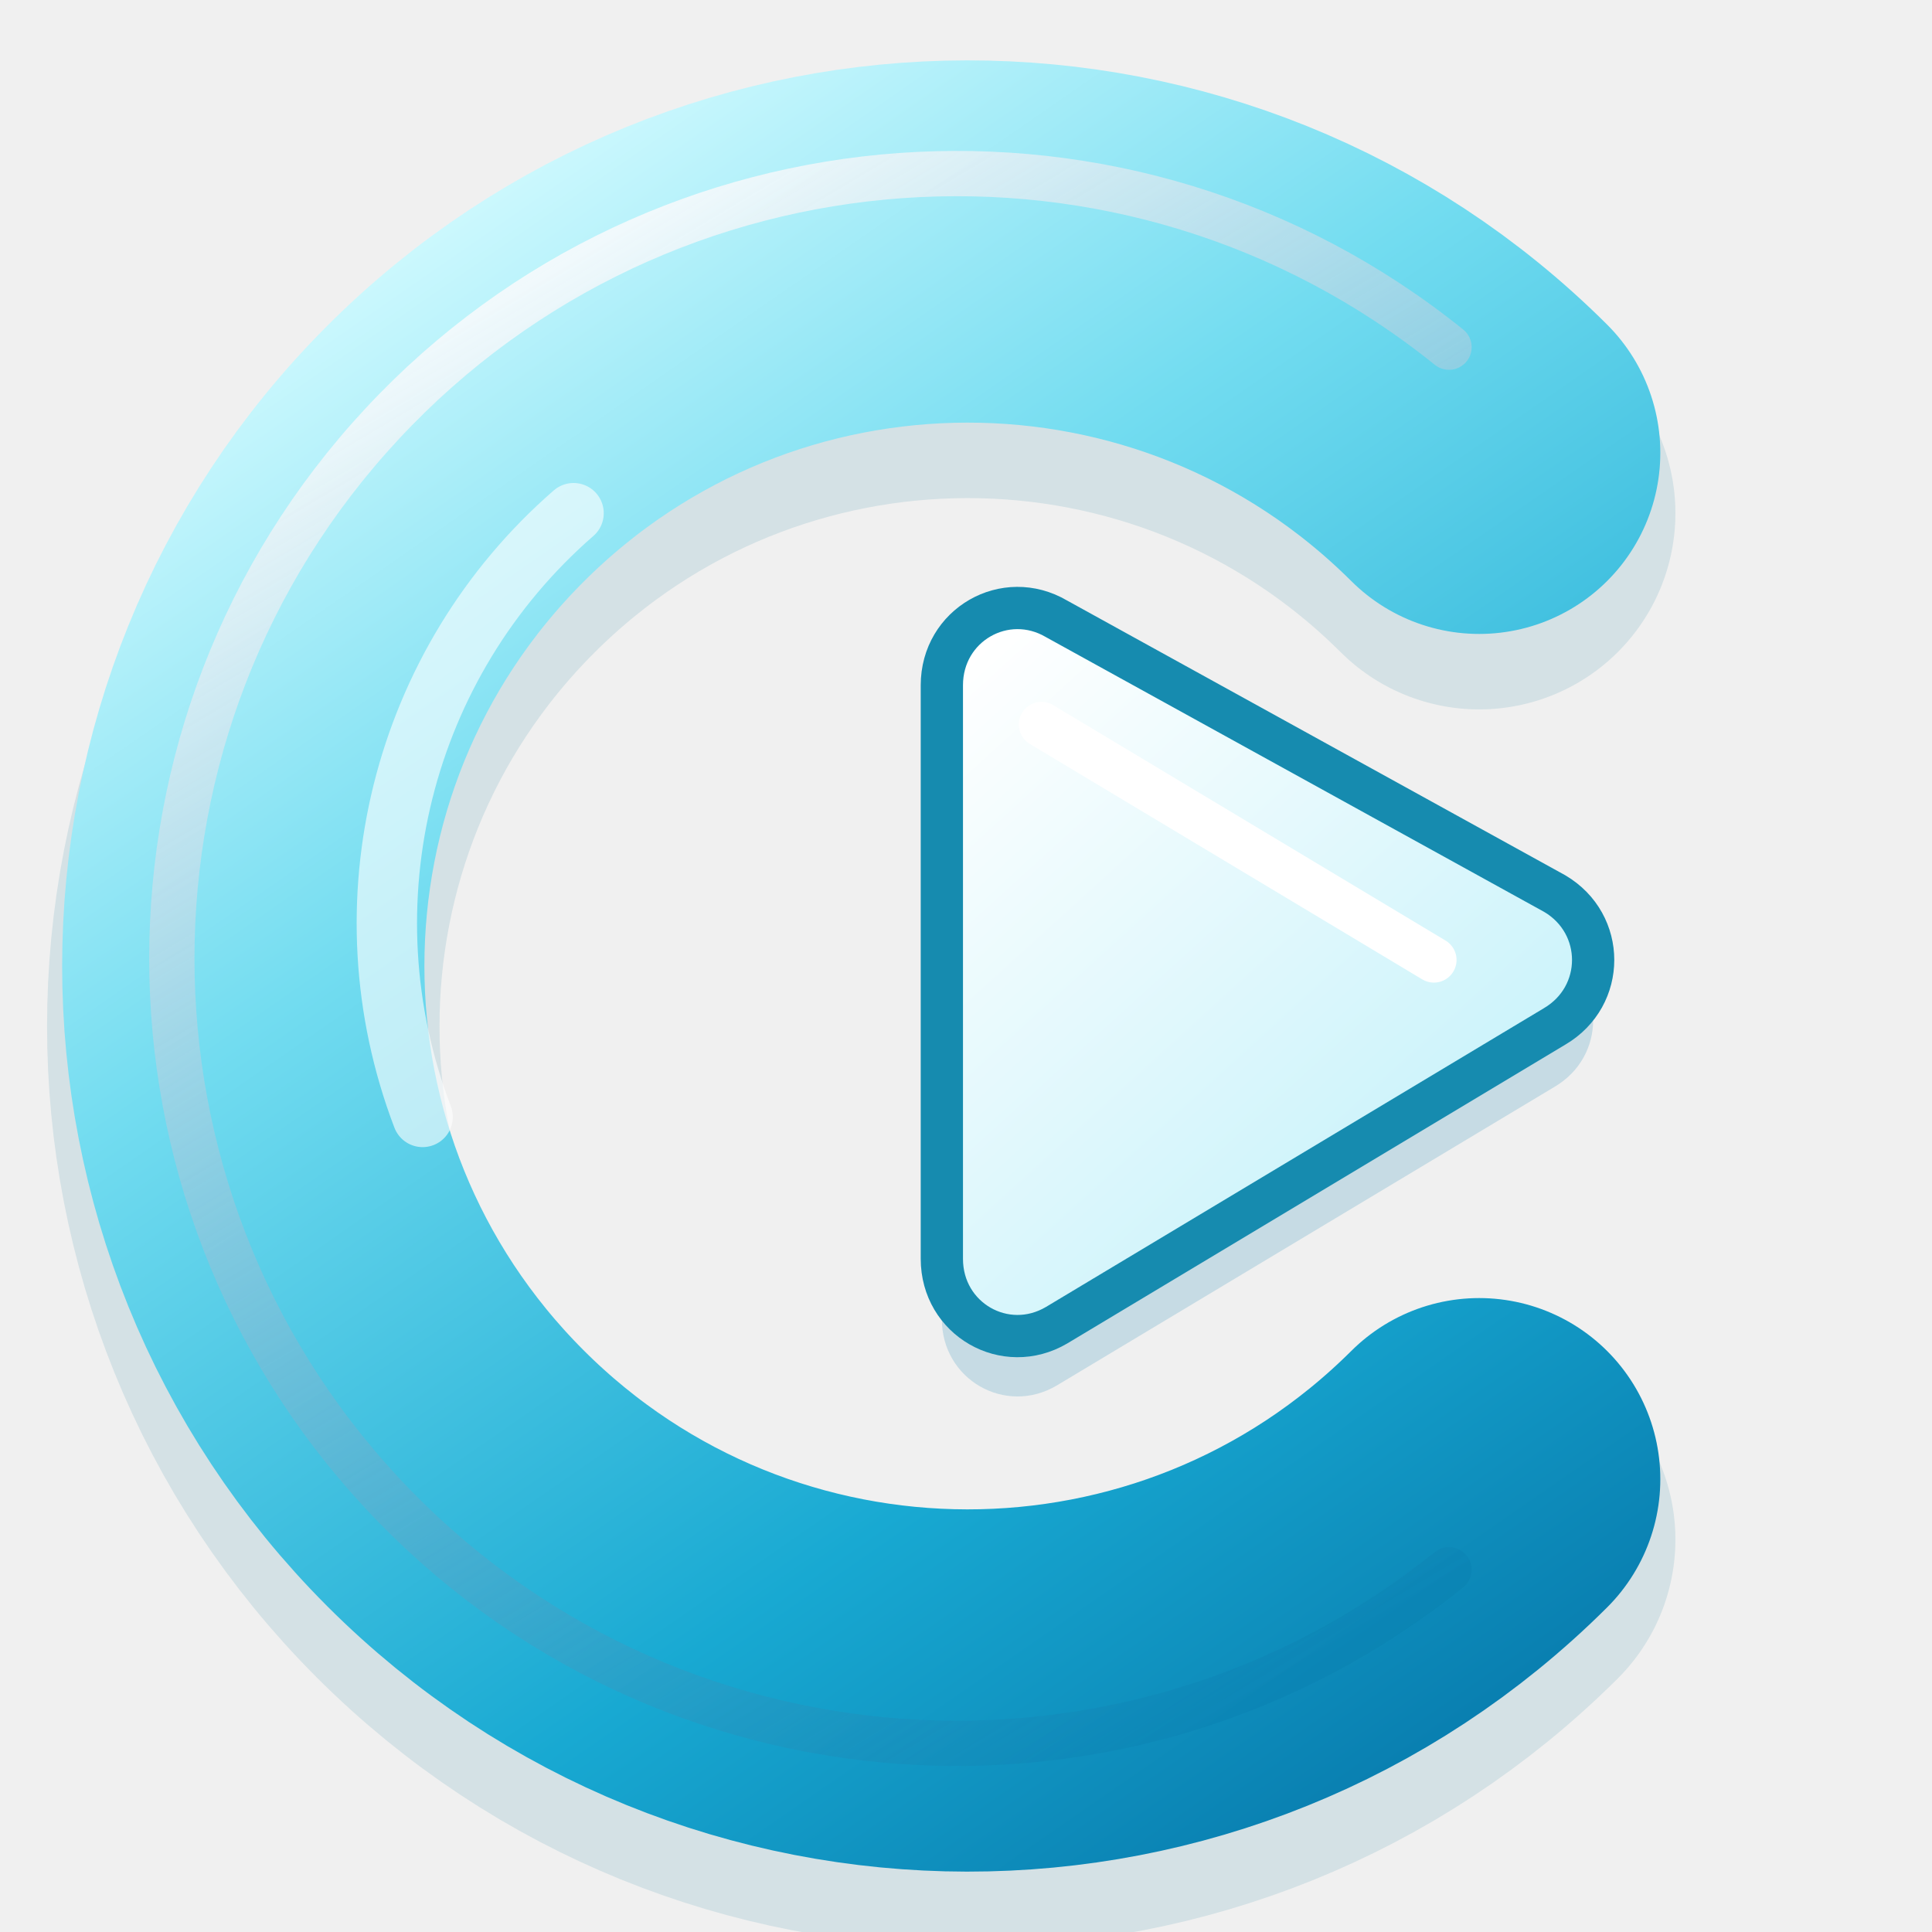
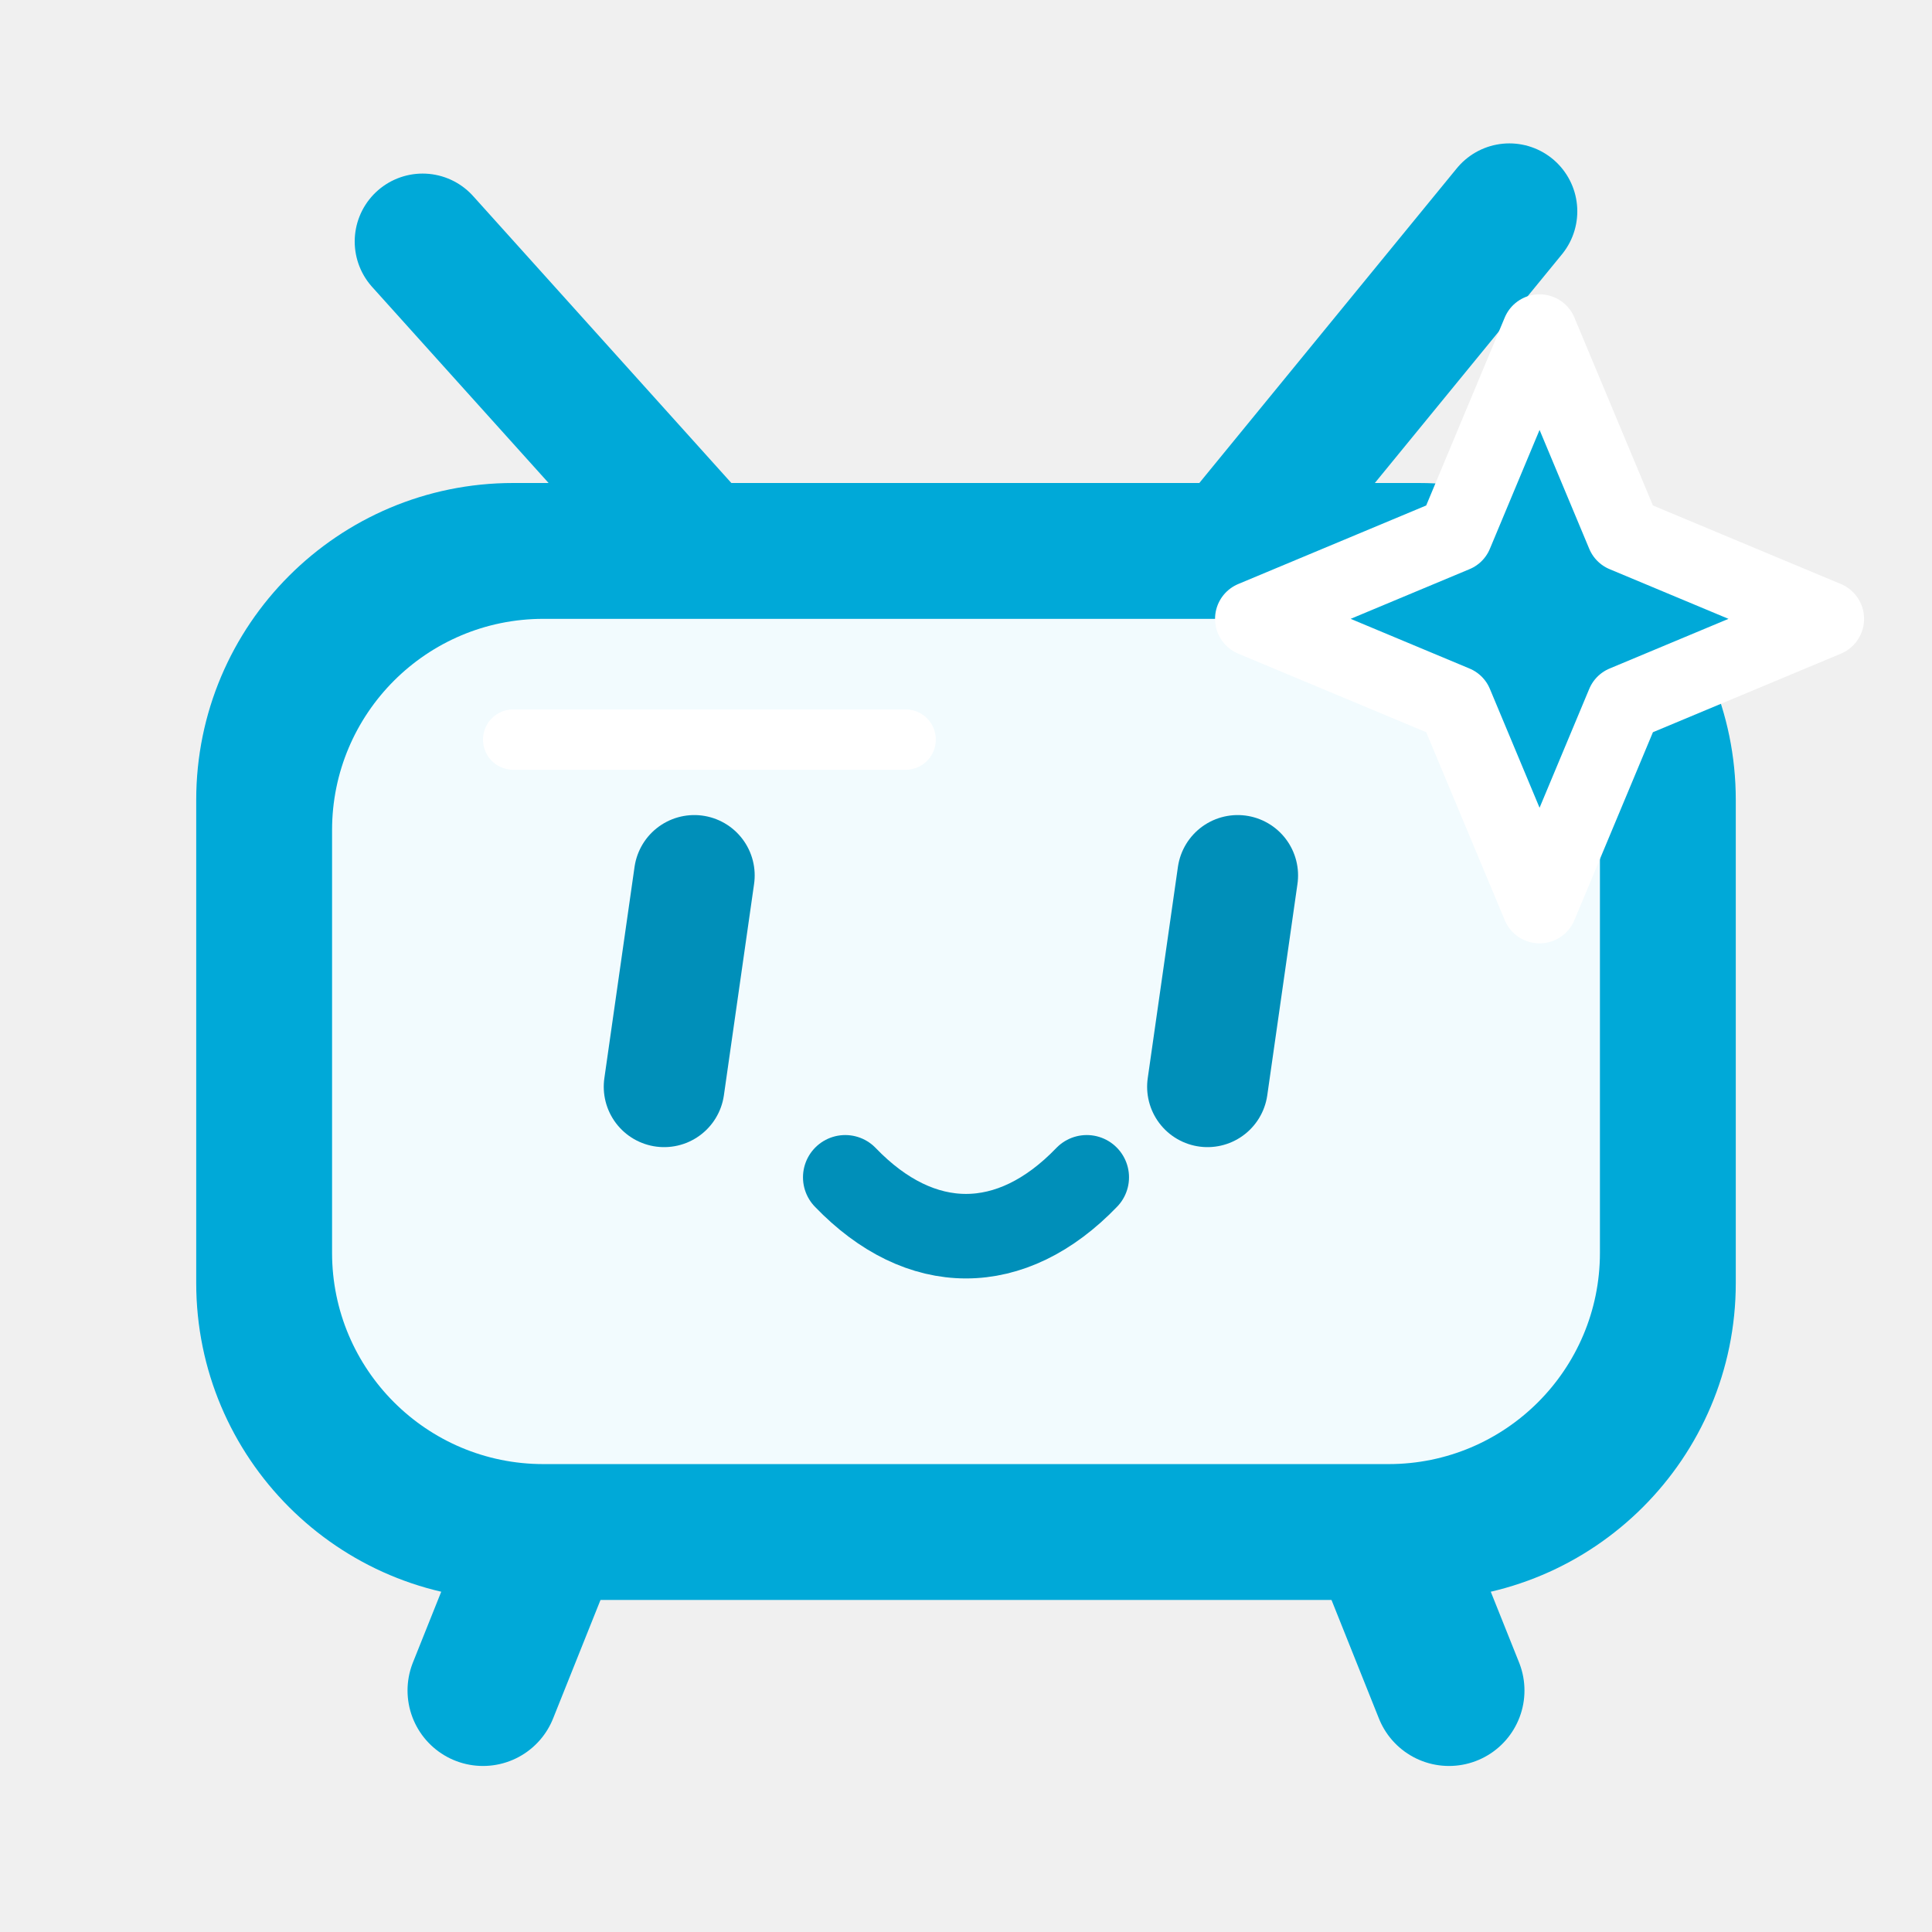
<svg xmlns="http://www.w3.org/2000/svg" viewBox="0 0 64 64" fill="none">
-   <defs>
-     <linearGradient id="glass" x1="12" y1="7" x2="48" y2="59" gradientUnits="userSpaceOnUse">
-       <stop stop-color="#D5FBFF" />
-       <stop offset=".32" stop-color="#72DCF0" />
-       <stop offset=".72" stop-color="#18A9D2" />
-       <stop offset="1" stop-color="#087CAE" />
-     </linearGradient>
-     <linearGradient id="rim" x1="12" y1="10" x2="40" y2="57" gradientUnits="userSpaceOnUse">
-       <stop stop-color="white" stop-opacity=".95" />
-       <stop offset="1" stop-color="#087CAE" stop-opacity=".3" />
-     </linearGradient>
-     <linearGradient id="play" x1="33" y1="21" x2="53" y2="43" gradientUnits="userSpaceOnUse">
-       <stop stop-color="white" />
-       <stop offset="1" stop-color="#BAEFF9" />
-     </linearGradient>
-   </defs>
-   <path d="M49 15a24 24 0 1 0 0 34" stroke="#086E94" stroke-opacity=".12" stroke-width="13" stroke-linecap="round" transform="translate(0 2)" />
-   <path d="M49 15a24 24 0 1 0 0 34" stroke="url(#glass)" stroke-width="12" stroke-linecap="round" />
-   <path d="M48 11.5a26 26 0 1 0 0 40.5" stroke="url(#rim)" stroke-width="1.5" stroke-linecap="round" />
-   <path d="M19 17a18 18 0 0 0-5 20" stroke="white" stroke-opacity=".6" stroke-width="2" stroke-linecap="round" />
-   <path d="M35 22.5c-1.7-1-3.8.2-3.8 2.2v19c0 2 2.1 3.2 3.8 2.2L51.5 36c1.7-1 1.7-3.4 0-4.4Z" fill="#087CAE" fill-opacity=".18" />
-   <path d="M35 20.5c-1.7-1-3.8.2-3.8 2.2v19c0 2 2.1 3.2 3.8 2.2L51.5 34c1.7-1 1.7-3.4 0-4.4Z" fill="url(#play)" stroke="#168BAF" stroke-width="1.4" stroke-linejoin="round" />
-   <path d="m34.5 24 13 7.8" stroke="white" stroke-width="1.5" stroke-linecap="round" />
+   <path d="m23 18-9-10m27 10 9-11" stroke="#00A9D8" stroke-width="4.5" stroke-linecap="round" />
+   <path d="m18 51-2 5m30-5 2 5" stroke="#00A9D8" stroke-width="5" stroke-linecap="round" />
+   <rect x="6.5" y="16" width="51" height="37" rx="10.5" fill="#00A9D8" />
+   <rect x="11" y="20.5" width="42" height="28" rx="7" fill="#F2FBFE" />
+   <path d="M17 24.5h13" stroke="white" stroke-width="2" stroke-linecap="round" />
+   <path d="m23 29-1 7m19-7-1 7" stroke="#008FB9" stroke-width="4" stroke-linecap="round" />
+   <path d="M28 39c2.5 2.6 5.5 2.6 8 0" stroke="#008FB9" stroke-width="2.8" stroke-linecap="round" />
+   <path d="m51 11 2.8 6.7 6.7 2.8-6.7 2.8L51 30l-2.8-6.7-6.7-2.8 6.7-2.8Z" fill="#00A9D8" stroke="white" stroke-width="2.5" stroke-linejoin="round" />
</svg>
